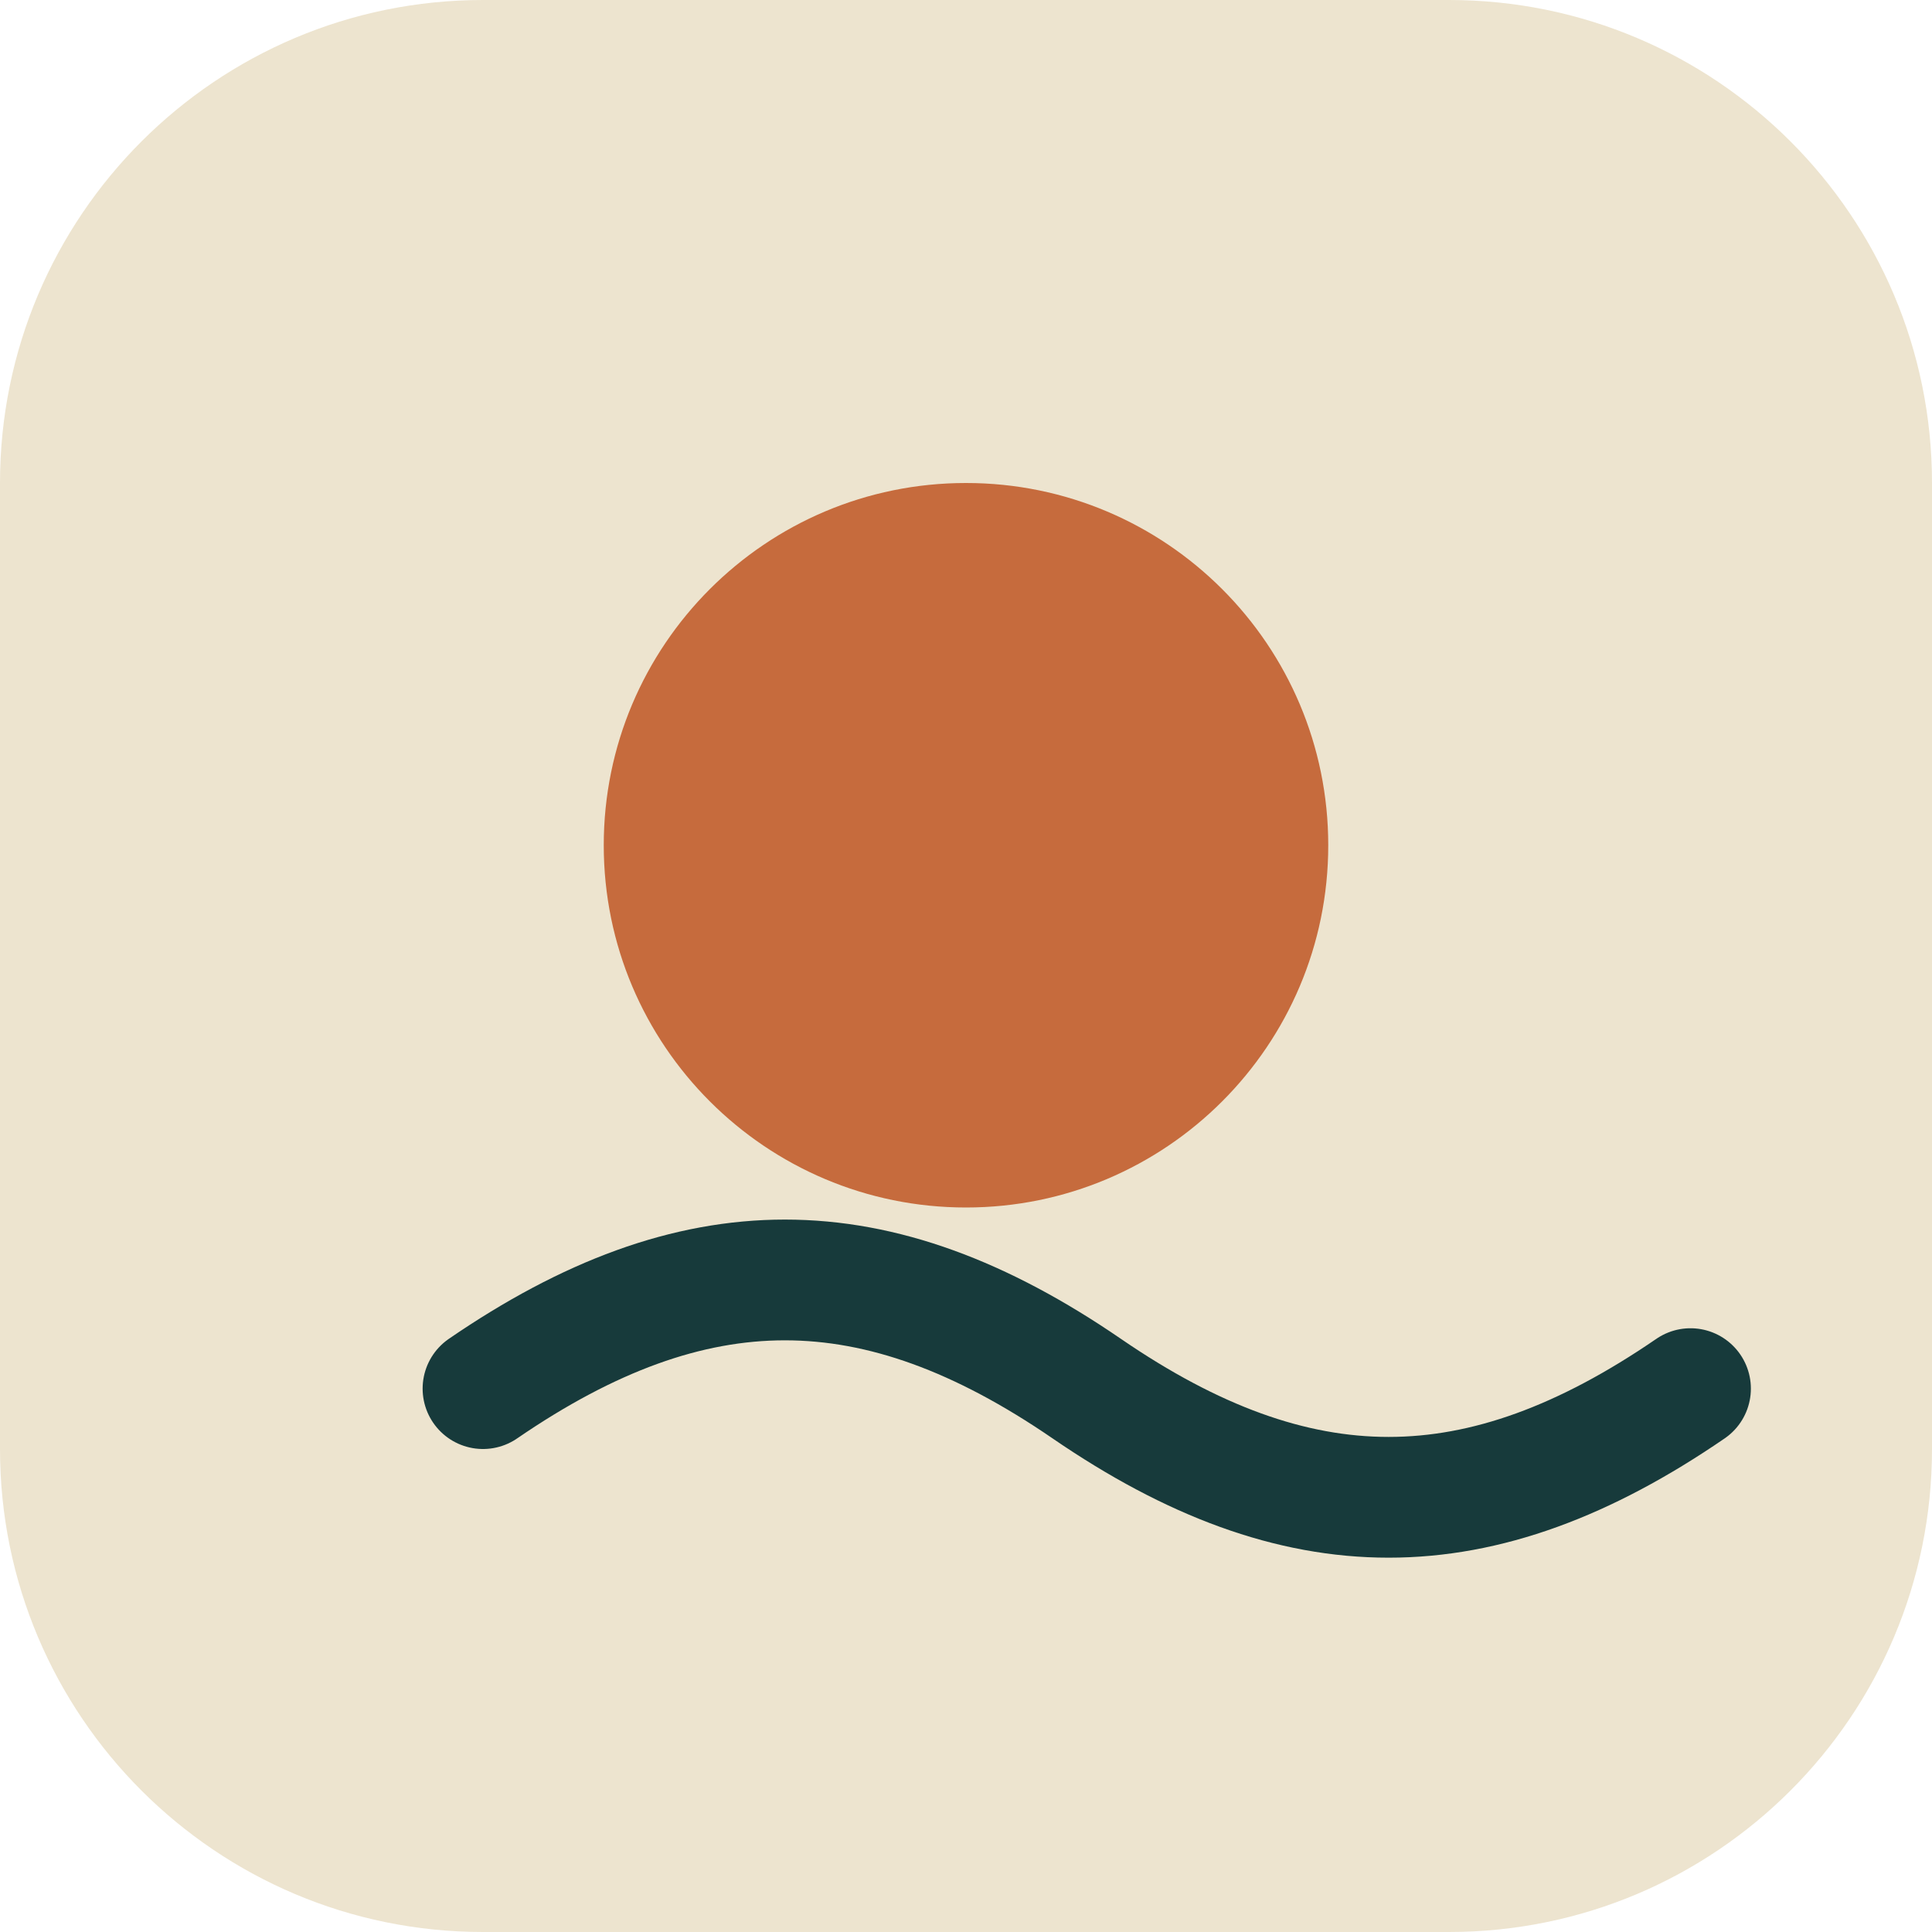
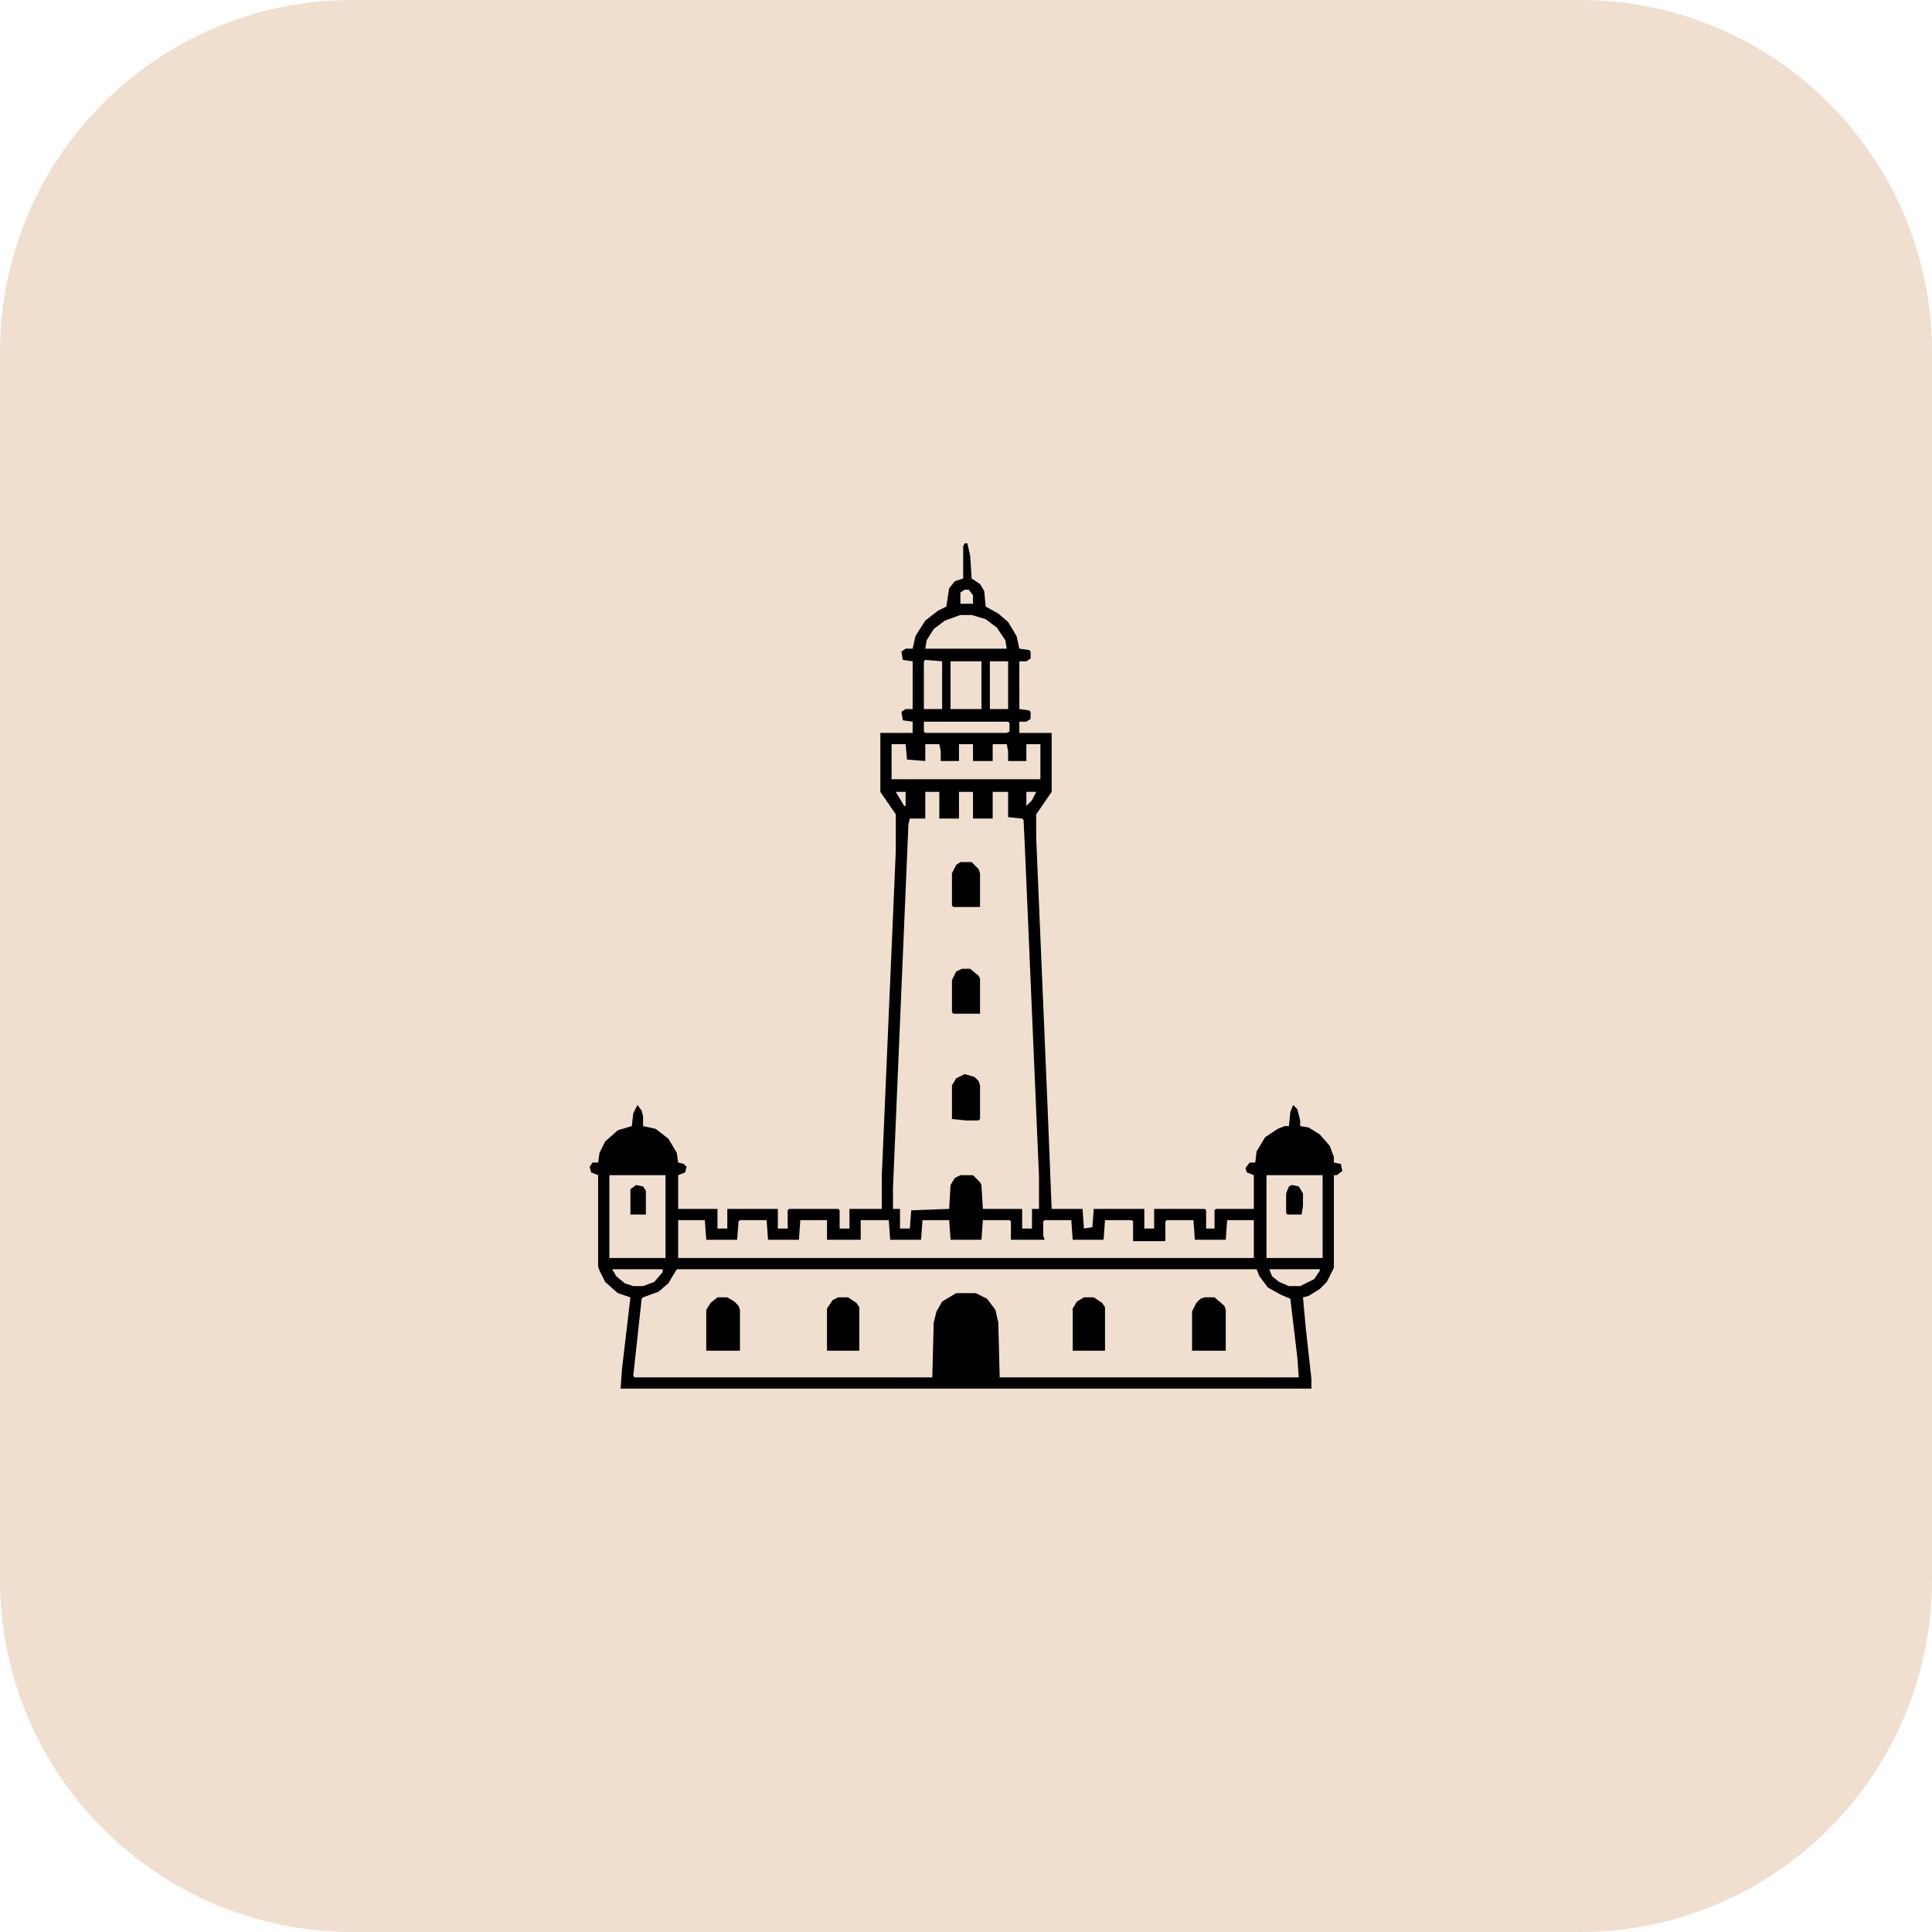
- <svg xmlns="http://www.w3.org/2000/svg" viewBox="0 0 32 32">
-   <rect width="32" height="32" rx="8" fill="#EDE4CF" />
-   <circle cx="16" cy="14" r="6" fill="#C66B3D" />
-   <path d="M8 23c3.5-2.4 6.5-2.4 10 0s6.5 2.4 10 0" fill="none" stroke="#173A3B" stroke-width="2" stroke-linecap="round" />
+ <svg xmlns="http://www.w3.org/2000/svg" viewBox="0 0 768 768">
+   <rect width="768" height="768" rx="140" fill="#f0dfcf" />
+   <g transform="translate(0 169.67) scale(0.55814)">
+     <path d="M687,83l2,0l2,9l1,16l6,4l3,5l1,11l9,5l7,6l6,10l2,9l7,1l1,1l0,5l-3,2l-5,0l0,34l7,1l1,1l0,5l-3,2l-5,0l0,8l23,0l0,42l-11,16l0,17l8,189l3,75l22,0l1,14l6-1l1-13l36,0l0,14l7,0l0-14l36,0l1,1l0,13l6,0l0-13l1-1l27,0l0-24l-5-2l-1-3l3-4l4,0l1-8l6-10l9-6l5-2l3,0l1-10l2-5l3,3l2,8l0,4l6,1l8,5l7,8l3,8l0,4l5,1l1,5l-4,3l-2,0l0,66l-5,10l-5,5l-8,5l-4,1l2,22l4,36l0,7l-492,0l1-14l6-51l-9-3l-9-8l-4-8l-1-3l0-65l-5-2l-1-4l2-3l4,0l1-7l4-8l9-8l10-3l1-9l3-6l3,4l1,4l0,7l9,2l9,7l6,10l1,7l4,1l2,2l-1,4l-5,2l0,24l28,0l0,14l7,0l0-14l36,0l0,14l7,0l0-13l1-1l35,0l1,1l0,13l7,0l0-14l23,0l0-23l10-232l0-26l-11-16l0-42l23,0l0-8l-7-1l-1-6l3-2l5,0l0-34l-7-1l-1-6l3-2l5,0l2-9l7-11l9-7l6-3l2-13l4-5l6-2l0-23Zm0,33l-3,2l0,8l9,0l0-6l-3-4Zm-3,18l-11,4l-8,6l-5,8l-1,6l58,0l-1-6l-6-9l-8-6l-10-3Zm-25,32l-1,1l0,34l13,0l0-34Zm18,1l0,34l22,0l0-34Zm28,0l0,34l13,0l0-34Zm-47,43l0,7l1,1l58,0l2-1l0-6l-1-1Zm-23,16l0,25l106,0l0-25l-10,0l0,12l-13,0l0-7l-1-5l-10,0l0,12l-14,0l0-12l-10,0l0,12l-13,0l0-7l-1-5l-10,0l0,12l-13-1l-1-11Zm3,34l6,10l1,0l0-10Zm21,0l0,19l-11,0l-1,4L636,542l0,15l5,0l0,14l7,0l1-13l27-1l1-17l3-5l4-2l9,0l5,5l1,2l1,17l28,0l0,14l7,0l0-14l5,0l0-23L730,301l-1-21l-1-1l-10-1l0-18l-11,0l0,19l-14,0l0-19l-10,0l0,19l-14,0l0-19Zm72,0l0,10l4-4l3-6ZM434,533l0,59l40,0l0-59Zm468,0l0,59l40,0l0-59ZM483,565l0,27l410,0l0-27l-19,0l-1,14l-22,0l-1-14l-19,0l-1,1l0,14l-23,0l0-14l-1-1l-19,0l-1,14l-22,0l-1-14l-19,0l-1,1l0,10l1,3l-24,0l0-13l-1-1l-19,0l-1,14l-22,0l-1-14l-19,0l-1,14l-22,0l-1-14l-20,0l0,14l-24,0l0-14l-19,0l-1,14l-22,0l-1-14l-19,0l-1,1l-1,13l-22,0l-1-14Zm-47,35l3,5l6,5l6,2l7,0l8-3l6-7l0-2Zm46,0l-6,10l-7,6l-11,4l-1,1l-6,55l1,1l212,0l1-39l2-8l4-7l10-6l14,0l8,4l6,8l2,9l1,39l213,0l-1-14l-5-42l-7-3l-9-5l-6-8l-2-5Zm422,0l2,5l5,4l7,3l8,0l10-5l4-6l0-1Z" fill="#000000" />
+     <path d="M684,310l8,0l5,5l1,3l0,24l-19,0l-1-1l0-23l3-6Z" fill="#000000" />
+     <path d="M685,386l6,0l6,5l1,2l0,25l-19,0l-1-1l0-23l3-6Z" fill="#000000" />
+     <path d="M687,461l7,2l3,3l1,3l0,24l-1,1l-9,0l-10-1l0-24l3-5Z" fill="#000000" />
+     <path d="M453,540l5,1l2,3l0,17l-11,0l0-18Z" fill="#000000" />
+     <path d="M920,540l5,1l3,5l0,9l-1,6l-10,0l-1-1l0-14l2-5Z" fill="#000000" />
+     <path d="M511,620l7,0l5,3l3,3l1,3l0,29l-24,0l0-29l3-5Z" fill="#000000" />
+     <path d="M597,620l7,0l6,4l2,3l0,31l-23,0l0-30l4-6Z" fill="#000000" />
+     <path d="M772,620l7,0l6,4l2,3l0,31l-23,0l0-30l3-5Z" fill="#000000" />
+     <path d="M858,620l7,0l7,6l1,3l0,29l-24,0l0-28l3-6l3-3Z" fill="#000000" />
+   </g>
</svg>
